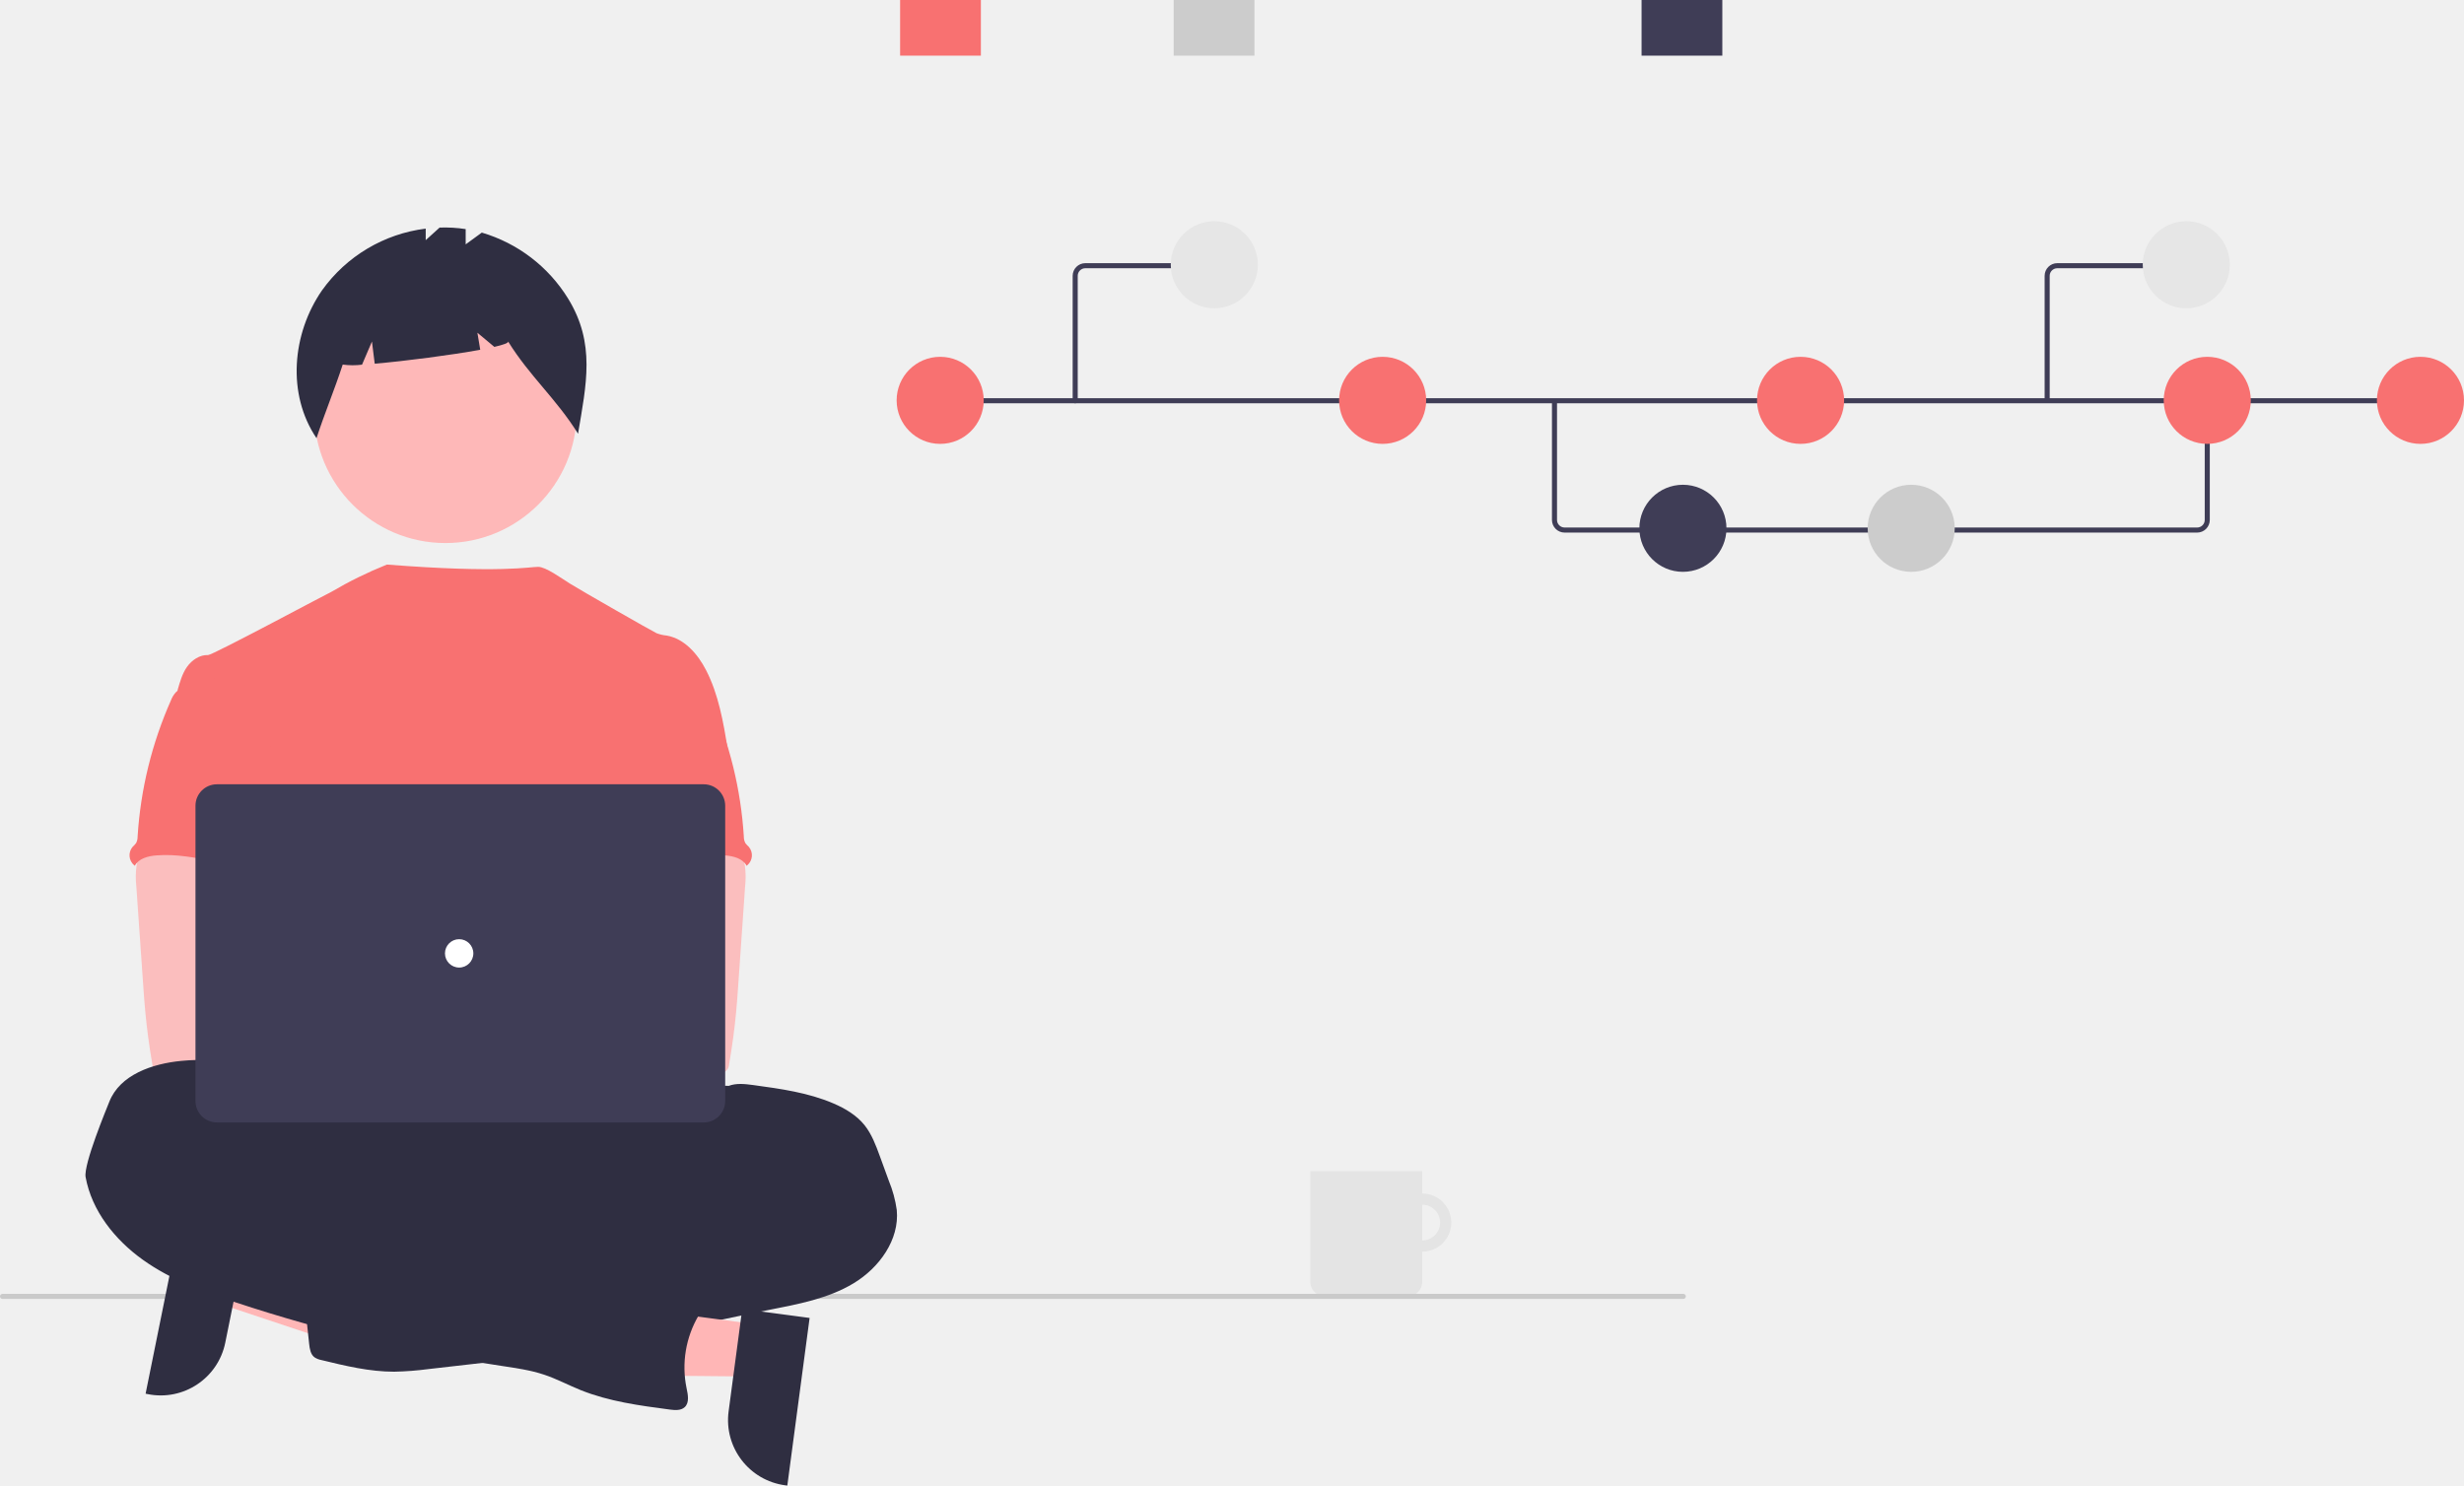
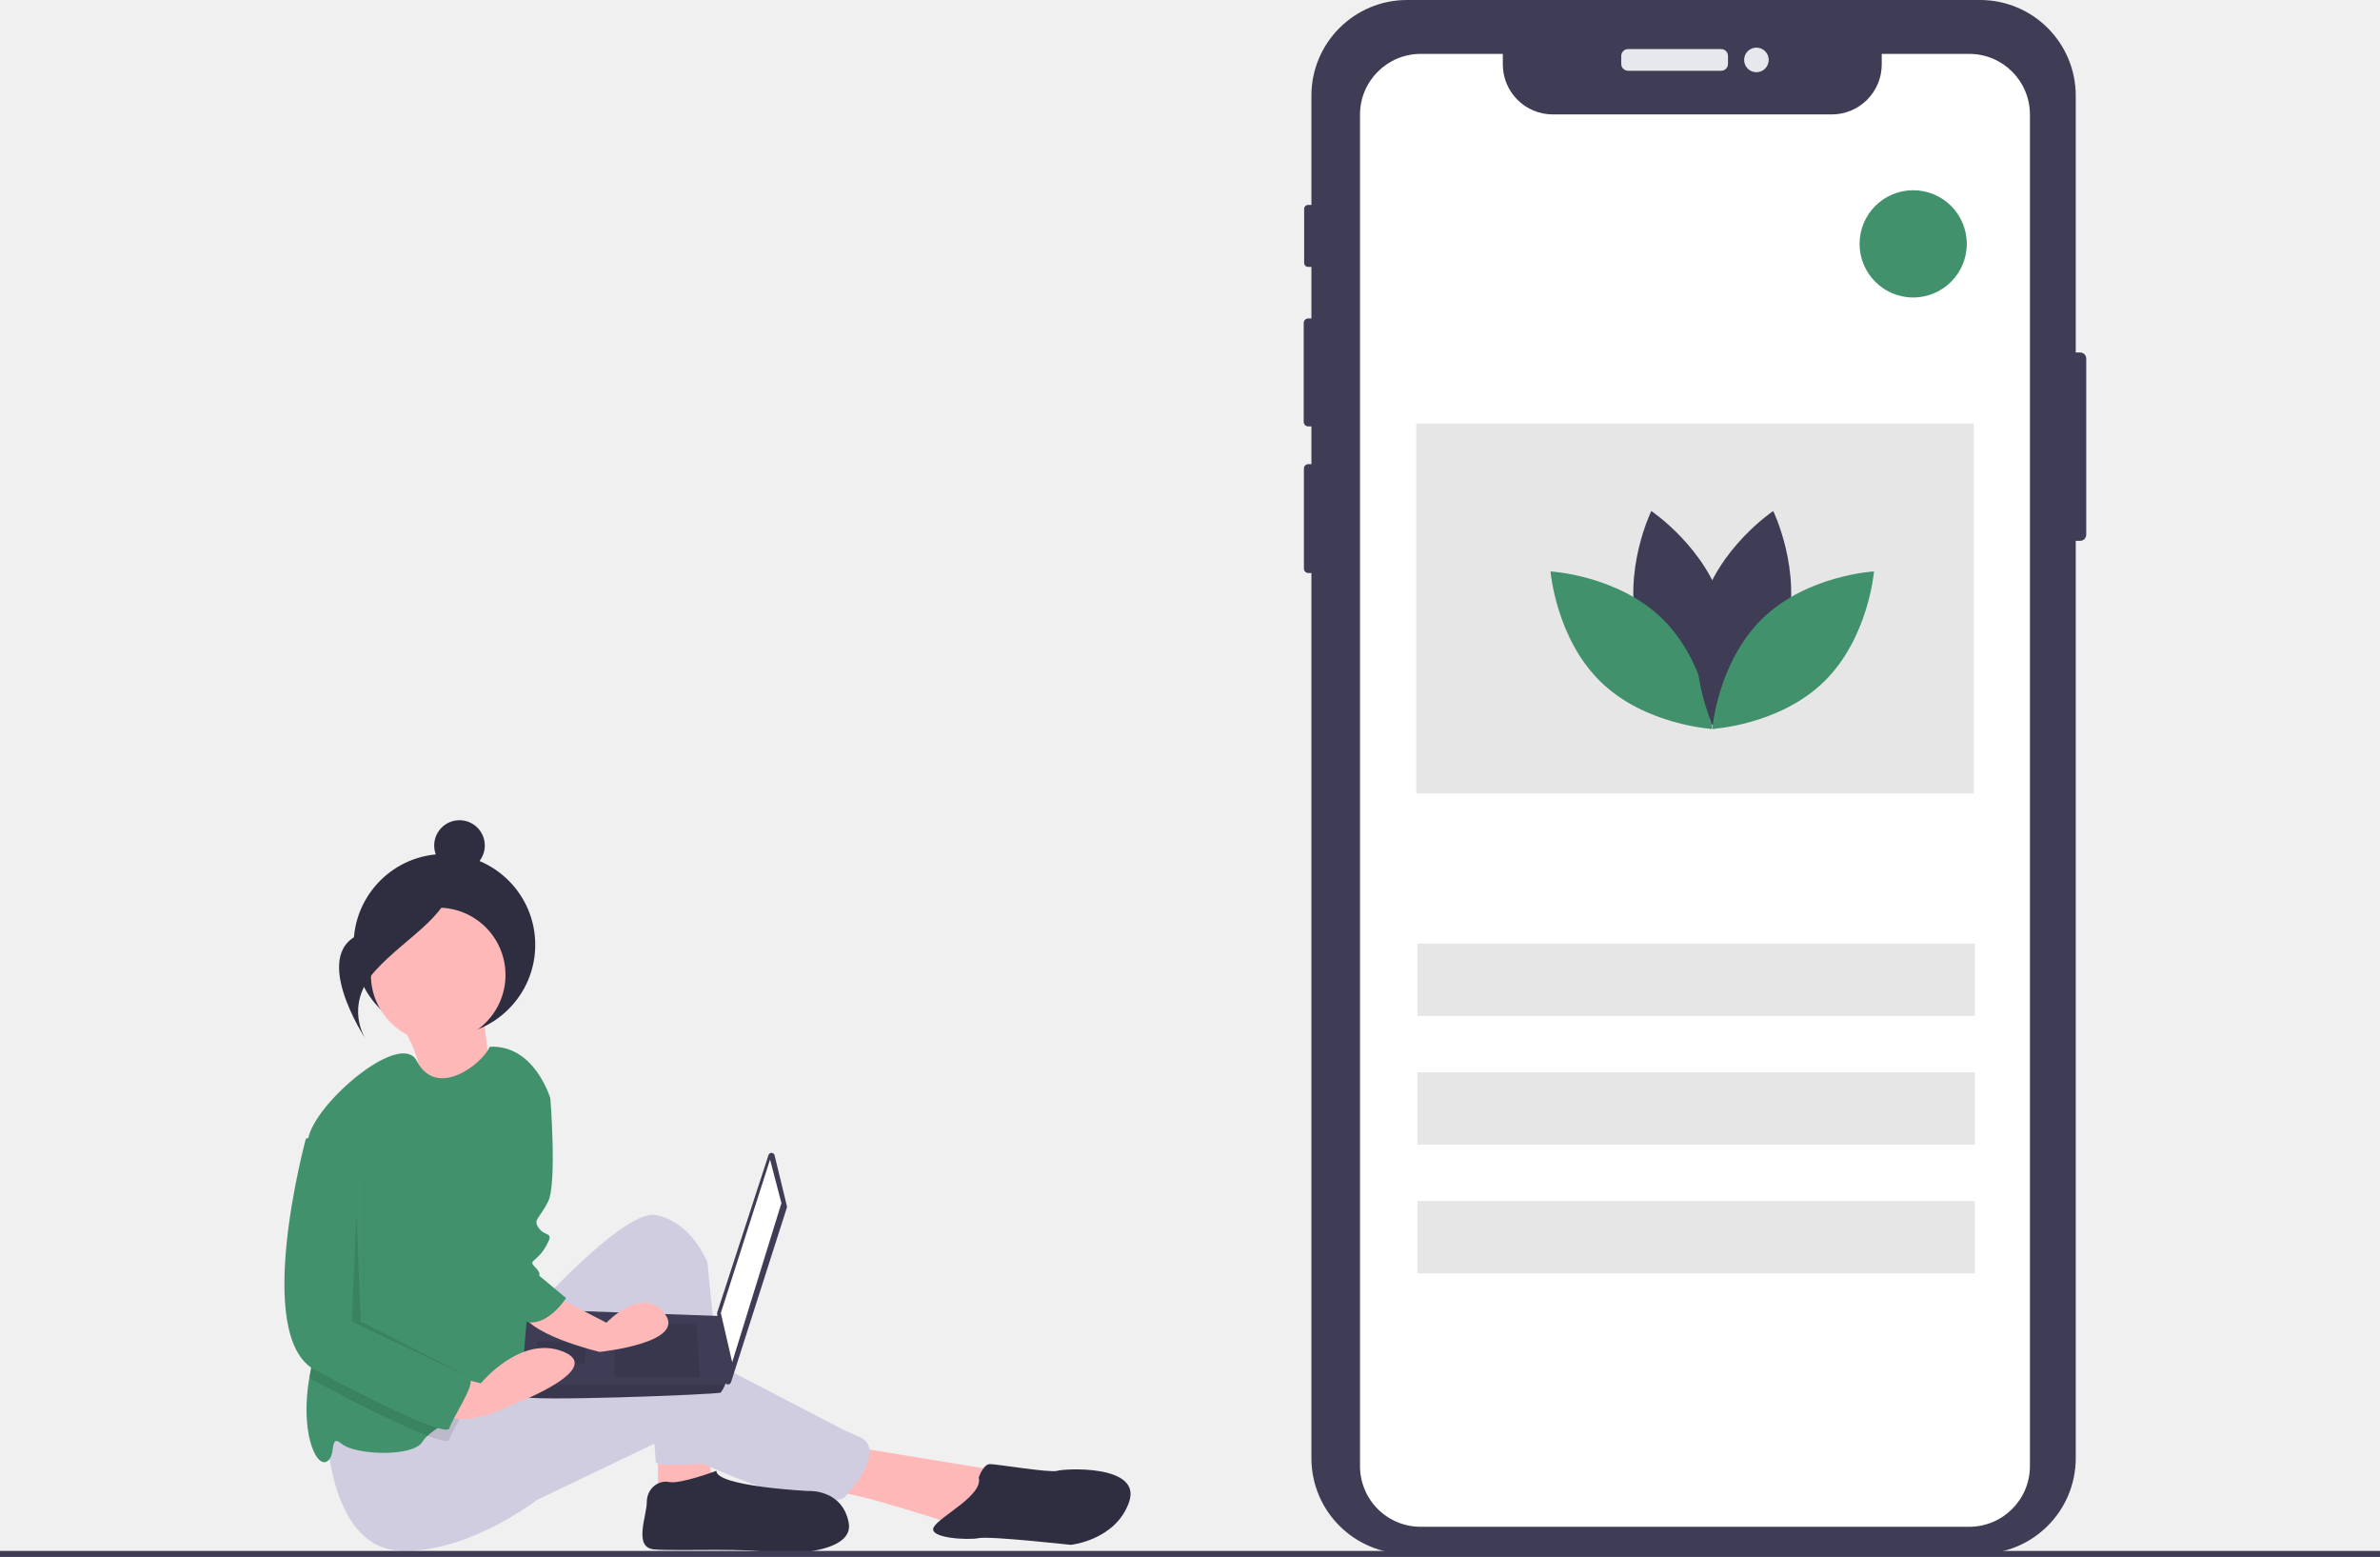
- <svg xmlns="http://www.w3.org/2000/svg" id="e7334088-53de-4589-99a2-090044ddfc90" data-name="Layer 1" width="973.461" height="587.025" viewBox="0 0 973.461 587.025">
-   <g id="f9b32178-6d95-472d-b482-6662972666de" data-name="Group 100">
-     <path id="f4b94a19-cbe0-459a-95a6-6ea3b3d72055" data-name="Path 1465" d="M675.147,628.1a11.49,11.49,0,1,0,11.49,11.49h0A11.49,11.49,0,0,0,675.147,628.1Zm0,18.561a7.071,7.071,0,1,1,7.071-7.071v0A7.071,7.071,0,0,1,675.147,646.661Z" transform="translate(-113.2693 -156.4874)" fill="#e4e4e4" />
-     <path id="abc0e0b3-f22e-4bee-9929-c6879640924e" data-name="Path 1467" d="M630.954,619.261h44.193v43.739a5.757,5.757,0,0,1-5.757,5.757h-32.679a5.757,5.757,0,0,1-5.757-5.757V619.261Z" transform="translate(-113.2693 -156.4874)" fill="#e4e4e4" />
-   </g>
-   <path id="e24b6f19-a0a0-4e73-9cfc-bbb7635ad236" data-name="Path 944" d="M778.403,669.758h-664.237a1.006,1.006,0,0,1,0-2h664.237a1.006,1.006,0,0,1,0,2Z" transform="translate(-113.2693 -156.4874)" fill="#cacaca" />
-   <polygon points="89.41 494.381 85.302 514.694 161.695 540.208 167.759 510.228 89.41 494.381" fill="#ffb6b6" />
-   <path d="M210.36,647.029l-8.091,40.003-0.0.002a26.011,26.011,0,0,1-30.65,20.335l-.828-.168,13.248-65.496Z" transform="translate(-113.2693 -156.4874)" fill="#2f2e41" />
-   <circle id="fd4e5ab9-ffc8-4bbb-9267-3af70c31dae1" data-name="Ellipse 276" cx="175.979" cy="162.713" r="51.871" fill="#feb8b8" />
-   <path id="a8c9bbe2-1461-49cf-8211-f8d251166dc5" data-name="Path 1461" d="M337.697,274.45a59.907,59.907,0,0,0-34.081-26.052l-6.368,4.647v-6.034a55.143,55.143,0,0,0-10.3-.6l-5.494,4.971v-4.558a59.335,59.335,0,0,0-40.932,24.347c-11.931,17.2-13.945,41.129-2.21,58.467,3.221-9.9,7.131-19.189,10.353-29.088a29.299,29.299,0,0,0,7.633.037l3.919-9.145,1.095,8.758c12.148-1.058,30.166-3.382,41.682-5.511l-1.12-6.719,6.7,5.583c3.528-.812,5.623-1.549,5.45-2.112,8.565,13.808,19.047,22.627,27.611,36.435C344.888,308.406,348.632,292.217,337.697,274.45Z" transform="translate(-113.2693 -156.4874)" fill="#2f2e41" />
-   <ellipse id="f6be96d1-713f-4c17-812c-ecd79c56fe95" data-name="Ellipse 260" cx="192.856" cy="464.787" rx="133.56" ry="37.359" fill="#2f2e41" />
-   <path d="M400.808,452.588c-1.784-10.731-3.624-21.668-8.611-31.335-3.278-6.332-8.481-12.366-15.495-13.618a14.99,14.99,0,0,1-4.035-.934c-2.055-.99-29.673-16.756-34.063-19.502-3.769-2.357-9.719-6.722-12.719-6.722-3.018-.066-14.591,2.627-59.76-.904a163.141,163.141,0,0,0-22.01,10.822c-.146-.096-46.882,25.001-48.638,24.935-3.325-.14-6.416,1.989-8.322,4.67-1.906,2.681-2.8,6-3.736,9.209,10.208,22.733,19.548,45.495,29.757,68.228a5.821,5.821,0,0,1,.738,2.8,6.834,6.834,0,0,1-1.27,2.8c-5.006,8.042-4.847,18.157-4.3,27.609.547,9.452,1.224,19.436-3,27.908-1.149,2.326-2.643,4.455-3.736,6.781-2.559,5.268-3.484,22.117-1.989,27.777l187.267,5.365C382.86,587.409,400.808,452.588,400.808,452.588Z" transform="translate(-113.2693 -156.4874)" fill="#f87171" />
-   <path id="eb41f72e-aba6-4a16-bf55-c7027d2f1a4b" data-name="Path 1421" d="M167.233,498.445a33.063,33.063,0,0,0-.112,8.154l2.684,38.546c.252,3.633.5,7.257.841,10.881.644,7.033,1.606,14.01,2.8,20.977a3.736,3.736,0,0,0,3.829,3.633c11.815,2.5,24.022,2.4,36.08,1.719,18.4-1.027,65.474-2.97,68.35-6.706s1.2-9.779-2.55-12.8-65.871-10.386-65.871-10.386c.607-4.81,2.438-9.34,4.175-13.907,3.12-8.1,6.034-16.466,6.09-25.143s-3.213-17.8-10.321-22.771c-5.847-4.081-13.375-4.838-20.5-4.67-5.184.149-14.141-1.093-18.876.934C170.105,488.556,167.933,494.776,167.233,498.445Z" transform="translate(-113.2693 -156.4874)" fill="#fbbebe" />
-   <path id="a363f2f7-2464-40a1-ad01-344825aa0b75" data-name="Path 1423" d="M401.141,585.578c3.11-1.186,6.538-.757,9.872-.308,10.732,1.466,21.622,2.97,31.569,7.257,4.67,2,9.116,4.67,12.273,8.6,2.8,3.54,4.436,7.874,5.987,12.142l3.587,9.826a47.3,47.3,0,0,1,3.129,11.516c1.121,11.759-6.921,22.845-17.036,28.954s-22.023,8.284-33.624,10.563-23.247,4.8-34.8,7.472a140.086,140.086,0,0,1-16.373,3.222c-12.366,1.4-25.292-.663-37.042,3.428-4.67,1.635-9.256,4.063-14.1,5.193a87.745,87.745,0,0,1-9.751,1.485l-22.238,2.54a121.313,121.313,0,0,1-13.636,1.046c-9.713,0-19.268-2.3-28.7-4.6a7.258,7.258,0,0,1-2.8-1.13c-1.494-1.177-1.821-3.26-2.036-5.146q-1.429-12.525-2.5-25.077c-.224-2.718-.392-5.66,1.093-7.948,1.868-2.8,5.511-3.68,8.836-4.222a230.58,230.58,0,0,1,42.665-2.961c5.426-5.426,14.374-5.454,21.482-8.406a63.897,63.897,0,0,0,7.575-4.119,99.001,99.001,0,0,1,41.59-13.141,38.714,38.714,0,0,0,8.509-1.214c5.5-1.709,10.517-6.361,16.167-5.221.7-1.933,1.186-4.521,2.8-5.847.8-.682,1.793-1.139,2.531-1.868,1.56-1.578,1.7-4.063,1.466-6.267s-.757-4.464-.187-6.613a9.141,9.141,0,0,1,1.037-2.307C391.278,587.595,395.509,585.111,401.141,585.578Z" transform="translate(-113.2693 -156.4874)" fill="#2f2e41" />
-   <path id="b53ad979-99f4-4c6e-a0f8-957060c42096" data-name="Path 1430" d="M182.88,429.901a9.667,9.667,0,0,0-2.073,3.316,156.78,156.78,0,0,0-13.169,53.816,5.38,5.38,0,0,1-.607,2.606,11.403,11.403,0,0,1-1.373,1.485,5.156,5.156,0,0,0,.617,7.266q.127.107.261.206c1.541-2.9,5.23-3.848,8.509-4.1,15.7-1.242,31.036,6.062,46.783,5.511-1.111-3.839-2.709-7.528-3.615-11.413-4.007-17.251,5.987-36.033-.14-52.649-1.224-3.325-3.269-6.594-6.491-8.051a17.291,17.291,0,0,0-4.156-1.1c-3.979-.719-11.9-3.792-15.747-2.559-1.42.458-1.98,1.793-3.157,2.6C186.734,427.977,184.362,428.397,182.88,429.901Z" transform="translate(-113.2693 -156.4874)" fill="#f87171" />
-   <path id="a1197c30-bfd4-4098-bcf9-2468e7a33bf1" data-name="Path 1421" d="M400.921,486.906c-4.735-2.027-13.692-.785-18.876-.934-7.125-.168-14.653.589-20.5,4.67-7.108,4.971-10.377,14.094-10.321,22.771s2.97,17.043,6.09,25.143c1.737,4.567,3.568,9.097,4.175,13.907,0,0-62.121,7.365-65.871,10.386s-5.426,9.064-2.55,12.8,92.615,7.487,104.43,4.987a3.736,3.736,0,0,0,3.829-3.633c1.194-6.967,2.156-13.944,2.8-20.977.341-3.624.589-7.248.841-10.881l2.684-38.546a33.064,33.064,0,0,0-.112-8.154C406.84,494.776,404.668,488.556,400.921,486.906Z" transform="translate(-113.2693 -156.4874)" fill="#fbbebe" />
-   <path id="ebe46053-6aac-4aa7-8615-21a6fa79538d" data-name="Path 1430" d="M386.251,426.835c-1.177-.807-1.737-2.142-3.157-2.6-3.847-1.233-11.768,1.84-15.747,2.559a17.291,17.291,0,0,0-4.156,1.1c-3.222,1.457-5.267,4.726-6.491,8.051-6.127,16.616,3.867,35.398-.14,52.649-.906,3.885-2.504,7.574-3.615,11.413,15.747.551,31.083-6.753,46.783-5.511,3.279.252,6.968,1.2,8.509,4.1q.134-.099.261-.206a5.156,5.156,0,0,0,.617-7.266,11.401,11.401,0,0,1-1.373-1.485,5.38,5.38,0,0,1-.607-2.606,156.78,156.78,0,0,0-13.169-53.816,9.667,9.667,0,0,0-2.073-3.316C390.411,428.397,388.039,427.977,386.251,426.835Z" transform="translate(-113.2693 -156.4874)" fill="#f87171" />
-   <polygon points="299.243 523.378 296.513 543.921 215.975 543.166 220.005 512.846 299.243 523.378" fill="#ffb6b6" />
-   <path d="M433.122,677.272l-8.804,66.24-.838-.111a26.011,26.011,0,0,1-22.356-29.208l0-.002,5.377-40.457Z" transform="translate(-113.2693 -156.4874)" fill="#2f2e41" />
-   <path id="a0b0f7ea-4ed9-4447-aa64-e2335b2c3196" data-name="Path 1427" d="M223.039,595.974c0,.934-1.466,0-1.6-1-1.027-7.556-7.024-13.786-14.01-16.812s-14.944-3.185-22.509-2.466c-11.441,1.083-24.284,5.464-28.468,16.158-.99,2.5-10.264,24.76-9.359,29.766,2.438,13.356,11.572,24.779,22.64,32.69s24,12.637,36.9,16.9a639.949,639.949,0,0,0,104.607,24.984c5.753.869,11.563,1.672,17.073,3.521,4.931,1.653,9.545,4.128,14.365,6.071,11.208,4.5,23.266,6.108,35.211,7.687,2.036.262,4.371.448,5.875-.934,1.943-1.8,1.3-4.941.747-7.528a40.488,40.488,0,0,1,4.773-28.729c2-3.362,4.6-6.809,4.222-10.7-.448-4.539-4.969-7.752-9.471-8.481s-9.078.346-13.6.934a7.285,7.285,0,0,1-4.623-.458,9.235,9.235,0,0,1-1.812-1.606,20.482,20.482,0,0,0-23.854-3.334c-1.672.934-4.2-1.149-5.94-1.933l-19.642-8.892c-22.565-10.208-45.242-20.464-69.115-26.927a14.514,14.514,0,0,1-5.324-2.214c-1.186-.934-2.036-2.2-3.129-3.241-2.382-2.251-5.7-3.148-8.555-4.745S222.385,599.177,223.039,595.974Z" transform="translate(-113.2693 -156.4874)" fill="#2f2e41" />
-   <circle cx="160.617" cy="411.99" r="14" fill="#fbbebe" />
-   <circle cx="191.617" cy="411.99" r="14" fill="#fbbebe" />
-   <path d="M391.305,600.024H198.966a8.48,8.48,0,0,1-8.47-8.47V474.868a8.48,8.48,0,0,1,8.47-8.47H391.305a8.48,8.48,0,0,1,8.47,8.47V591.555A8.48,8.48,0,0,1,391.305,600.024Z" transform="translate(-113.2693 -156.4874)" fill="#3f3d56" />
-   <circle id="e793da3b-cee2-4a15-ae11-6dab45a6c728" data-name="Ellipse 263" cx="181.399" cy="376.724" r="5.604" fill="#fff" />
-   <path d="M981.299,366.94H731.406a5.006,5.006,0,0,1-5-5V314.84h2v47.1a3.003,3.003,0,0,0,3,3H981.299a3.003,3.003,0,0,0,3-3V314.51h2v47.429A5.006,5.006,0,0,1,981.299,366.94Z" transform="translate(-113.2693 -156.4874)" fill="#3f3d56" />
-   <rect x="371.397" y="157.352" width="587.22" height="2" fill="#3f3d56" />
-   <circle id="a67a4451-c7cc-402c-b29d-5a705f3c9418" data-name="Ellipse 264" cx="371.439" cy="158.196" r="17.202" fill="#f87171" />
-   <circle id="abdb3fbf-f68e-433e-a33f-153626b38c76" data-name="Ellipse 266" cx="546.244" cy="158.196" r="17.202" fill="#f87171" />
-   <circle id="ac293633-0933-4e21-a8aa-bc27ca4fbccc" data-name="Ellipse 268" cx="664.876" cy="208.757" r="17.202" fill="#3f3d56" />
-   <circle id="a0cd768d-b738-4d4b-9ab3-78ab535c7573" data-name="Ellipse 269" cx="755.063" cy="208.757" r="17.202" fill="#ccc" />
-   <circle id="b9eb3d2e-31e0-4fe2-be5c-79abb86bc227" data-name="Ellipse 270" cx="711.36" cy="158.196" r="17.202" fill="#f87171" />
-   <circle id="aa04baac-fce0-420a-b86a-4a97f3079928" data-name="Ellipse 271" cx="956.259" cy="158.196" r="17.202" fill="#f87171" />
-   <circle id="e92cf92c-058e-415c-ba96-766a57ee18d9" data-name="Ellipse 272" cx="872.029" cy="158.196" r="17.202" fill="#f87171" />
-   <rect id="ac5bf8cc-574d-4509-9338-881c836fd832" data-name="Rectangle 207" x="648.539" width="31.906" height="21.99" fill="#3f3d56" />
-   <rect id="ad5a043d-52f1-4931-b771-e4991ef7f7f7" data-name="Rectangle 208" x="355.612" width="31.906" height="21.99" fill="#f87171" />
-   <rect id="e5d95e83-bdd9-4322-95a9-5a9c4b449a8f" data-name="Rectangle 209" x="463.685" width="31.906" height="21.99" fill="#ccc" />
-   <path d="M538.051,315.84a1,1,0,0,1-1-1V265.477a5.006,5.006,0,0,1,5-5h48.675a1,1,0,0,1,0,2h-48.675a3.003,3.003,0,0,0-3,3v49.362A1,1,0,0,1,538.051,315.84Z" transform="translate(-113.2693 -156.4874)" fill="#3f3d56" />
-   <circle id="b0a7c1c1-8f27-441f-a84a-e44462cc473e" data-name="Ellipse 265" cx="479.744" cy="104.616" r="17.202" fill="#e6e6e6" />
-   <path d="M923.051,314.84h-2V265.477a5.006,5.006,0,0,1,5-5h48.675v2h-48.675a3.003,3.003,0,0,0-3,3Z" transform="translate(-113.2693 -156.4874)" fill="#3f3d56" />
-   <circle id="b3140cf1-cdb8-48ff-81af-ce41ed4f5739" data-name="Ellipse 265" cx="863.744" cy="104.616" r="17.202" fill="#e6e6e6" />
+ <svg xmlns="http://www.w3.org/2000/svg" id="e4e5ac1e-f7c3-49db-bea6-73c2d2e1dfe0" data-name="Layer 1" width="888" height="580.723" viewBox="0 0 888 580.723">
+   <path d="M304.558,539.723s10.804,17.136,6.946,21.776,28.95,4.756,28.95,4.756-4.928-24.928-3.478-30.665Z" transform="translate(-156 -159.6383)" fill="#ffb8b8" />
+   <circle cx="165.825" cy="352.416" r="33.88" fill="#2f2e41" />
+   <polygon points="245.51 536.052 245.51 556.137 265.594 551.952 263.921 537.726 245.51 536.052" fill="#ffb8b8" />
+   <path d="M472.642,699.038l56.069,9.205-14.226,20.921s-39.332-13.39-49.374-13.39S472.642,699.038,472.642,699.038Z" transform="translate(-156 -159.6383)" fill="#ffb8b8" />
+   <path d="M345.441,658.869s41.843-48.537,55.232-46.027,19.248,17.574,19.248,17.574l7.532,74.48s-26.779,2.511-26.779,0-5.021-56.069-5.021-56.069S356.32,735.859,335.399,678.117Z" transform="translate(-156 -159.6383)" fill="#d0cde1" />
+   <path d="M277.656,691.506s.837,43.843,25.942,46.353,52.722-18.737,52.722-18.737l45.19-21.649s53.559,28.344,69.459,20.813c0,0,16.737-17.574,5.858-22.595s-.837,0-.837,0l-64.438-33.474s-12.553-3.347-34.311,5.858-51.048,13.39-51.048,13.39Z" transform="translate(-156 -159.6383)" fill="#d0cde1" />
+   <circle cx="163.498" cy="363.66" r="25.106" fill="#ffb8b8" />
+   <path d="M355.483,593.594l-1.674,35.148s.837,46.027-6.695,49.374c-3.808,1.69-11.457,5.088-18.528,8.804-5.306,2.778-10.285,5.724-13.063,8.26a9.368,9.368,0,0,0-1.883,2.184c-3.347,5.858-25.106,5.021-30.127.837s-1.674,5.021-5.858,6.695c-4.05,1.623-9.666-11.649-6.226-31.466.109-.661.234-1.331.368-2.008,3.841-19.206-2.193-65.208-1.264-82.982a31.273,31.273,0,0,1,.427-4.05c2.511-13.39,34.545-40.638,40.537-29.03,7.381,14.327,24.336,1.239,27.248-5.281,16.737-.837,22.595,19.248,22.595,19.248Z" transform="translate(-156 -159.6383)" fill="#40916c" />
+   <path d="M423.268,708.243s-13.39,5.021-17.574,4.184-8.369,2.511-8.369,7.532-5.021,16.737,2.511,17.574,38.495-.837,45.19,1.674c0,0,30.127.837,27.616-11.716s-15.063-11.716-15.063-11.716S423.268,714.101,423.268,708.243Z" transform="translate(-156 -159.6383)" fill="#2f2e41" />
+   <path d="M521.18,710.754s1.674-5.021,4.184-5.021,22.595,3.347,25.106,2.511,31.8-2.511,26.779,11.716-21.758,15.9-21.758,15.9-30.127-3.347-34.311-2.511-19.248,0-16.737-4.184S522.854,717.449,521.18,710.754Z" transform="translate(-156 -159.6383)" fill="#2f2e41" />
+   <path d="M445.005,590.551l4.591,18.938a1.183,1.183,0,0,1-.023.639L428.747,675.211a1.183,1.183,0,0,1-2.302-.227l-2.881-25.353a1.183,1.183,0,0,1,.051-.5l19.116-58.667A1.183,1.183,0,0,1,445.005,590.551Z" transform="translate(-156 -159.6383)" fill="#3f3d56" />
+   <polygon points="287.316 432.512 291.555 448.761 273.186 508.105 268.947 489.737 287.316 432.512" fill="#fff" />
+   <path d="M350.768,680.46c.706,2.119,73.473-.706,74.18-1.413a15.335,15.335,0,0,0,1.554-2.826c.664-1.413,1.272-2.826,1.272-2.826l-2.826-22.876L352.887,647.962s-1.802,19.386-2.169,28.259A21.199,21.199,0,0,0,350.768,680.46Z" transform="translate(-156 -159.6383)" fill="#3f3d56" />
+   <polygon points="259.763 493.975 261.176 513.757 229.385 513.757 229.385 493.975 259.763 493.975" opacity="0.1" />
+   <polygon points="218.788 500.334 218.978 500.296 218.081 508.811 200.419 508.811 200.419 500.334 218.788 500.334" opacity="0.1" />
+   <path d="M350.768,680.46c.706,2.119,73.473-.706,74.18-1.413a15.335,15.335,0,0,0,1.554-2.826h-75.784A21.199,21.199,0,0,0,350.768,680.46Z" transform="translate(-156 -159.6383)" opacity="0.1" />
+   <circle cx="171.439" cy="315.379" r="9.442" fill="#2f2e41" />
+   <path d="M324.599,485.295s-9.647,16.046-32.078,22.052-.183,39.715-.183,39.715-8.09-12.258,3.579-25.239S326.365,499.967,324.599,485.295Z" transform="translate(-156 -159.6383)" fill="#2f2e41" />
+   <path d="M328.587,686.92c-2.067,3.908-4.494,7.967-4.904,9.607-.276,1.113-3.339.469-8.159-1.347-9.666-3.657-26.419-12.034-42.052-20.411a13.202,13.202,0,0,1-2.042-1.339c.109-.661.234-1.331.368-2.008,3.841-19.206-2.193-65.208-1.264-82.982l7.122-2.377,14.226,13.39v56.906s36.822,20.084,39.332,21.758C332.495,678.97,330.729,682.861,328.587,686.92Z" transform="translate(-156 -159.6383)" opacity="0.1" />
+   <path d="M359.667,641.295l22.595,11.716s13.39-14.226,21.758-3.347S379.752,663.89,379.752,663.89s-28.453-6.695-29.29-15.9S359.667,641.295,359.667,641.295Z" transform="translate(-156 -159.6383)" fill="#ffb8b8" />
+   <path d="M322.009,672.259l13.39,3.347S350.462,657.195,366.362,663.89s-20.084,20.084-20.084,20.084-19.248,10.042-26.779,1.674S322.009,672.259,322.009,672.259Z" transform="translate(-156 -159.6383)" fill="#ffb8b8" />
+   <path d="M351.299,561.794c.837.837,10.042,7.532,10.042,7.532s2.511,31.8-.837,38.495-5.858,6.695-3.347,10.042,5.858.837,2.511,6.695-6.695,5.021-4.184,7.532,1.674,3.347,1.674,3.347l10.042,8.369s-6.161,9.813-13.96,9.091-14.493-38.381-14.493-38.381Z" transform="translate(-156 -159.6383)" fill="#40916c" />
+   <path d="M277.656,581.878l-7.532,2.511s-20.084,73.643,3.347,86.196,49.374,25.106,50.211,21.758S333.725,675.606,331.214,673.932s-39.332-21.758-39.332-21.758v-56.906Z" transform="translate(-156 -159.6383)" fill="#40916c" />
+   <polygon points="132.953 452.785 131.28 492.954 175.633 513.876 134.627 492.954 132.953 452.785" opacity="0.1" />
+   <path d="M934.4,293.398v65.68a2.296,2.296,0,0,1-2.29,2.29h-1.63v342.15a35.702,35.702,0,0,1-35.7,35.7H680.99a35.693,35.693,0,0,1-35.69-35.7v-330.15h-1.18a1.618,1.618,0,0,1-1.62-1.61V334.378a1.62,1.62,0,0,1,1.62-1.62h1.18V318.678h-1.19a1.696,1.696,0,0,1-1.69-1.7v-36.87a1.694,1.694,0,0,1,1.69-1.69h1.19v-19.22h-1.21a1.498,1.498,0,0,1-1.5-1.5v-20.12a1.507,1.507,0,0,1,1.5-1.51h1.21v-40.74a35.691,35.691,0,0,1,35.69-35.69H894.78a35.7,35.7,0,0,1,35.7,35.69v95.78h1.63A2.296,2.296,0,0,1,934.4,293.398Z" transform="translate(-156 -159.6383)" fill="#3f3d56" />
+   <rect x="604.903" y="18.307" width="39.823" height="8.086" rx="2.542" fill="#e6e8ec" />
+   <circle cx="655.335" cy="22.35" r="4.587" fill="#e6e8ec" />
+   <path d="M913.385,202.388v504.09a22.65,22.65,0,0,1-22.65,22.64h-204.65a22.611,22.611,0,0,1-22.65-22.64v-504.09a22.649,22.649,0,0,1,22.65-22.65h30.63v3.93a18.65,18.65,0,0,0,18.65,18.65h104.08a18.65,18.65,0,0,0,18.65-18.65v-3.93h32.64A22.643,22.643,0,0,1,913.385,202.388Z" transform="translate(-156 -159.6383)" fill="#fff" />
+   <rect x="528.827" y="351.959" width="208" height="27" fill="#e6e6e6" />
+   <rect x="528.827" y="399.959" width="208" height="27" fill="#e6e6e6" />
+   <rect x="528.827" y="447.959" width="208" height="27" fill="#e6e6e6" />
+   <circle cx="713.827" cy="90.959" r="20" fill="#40916c" />
+   <rect x="528.41" y="157.959" width="208" height="138" fill="#e6e6e6" />
+   <path d="M767.235,395.188c6.073,22.45,26.875,36.354,26.875,36.354s10.955-22.495,4.882-44.945-26.875-36.354-26.875-36.354S761.162,372.738,767.235,395.188Z" transform="translate(-156 -159.6383)" fill="#3f3d56" />
+   <path d="M776.159,390.363c16.665,16.223,18.7,41.16,18.7,41.16s-24.984-1.364-41.648-17.587-18.7-41.16-18.7-41.16S759.495,374.141,776.159,390.363Z" transform="translate(-156 -159.6383)" fill="#40916c" />
+   <path d="M822.484,395.188c-6.073,22.45-26.875,36.354-26.875,36.354s-10.955-22.495-4.882-44.945S817.602,350.243,817.602,350.243,828.557,372.738,822.484,395.188Z" transform="translate(-156 -159.6383)" fill="#3f3d56" />
+   <path d="M813.56,390.363c-16.665,16.223-18.7,41.16-18.7,41.16s24.984-1.364,41.648-17.587,18.7-41.16,18.7-41.16S830.225,374.141,813.56,390.363Z" transform="translate(-156 -159.6383)" fill="#40916c" />
+   <rect y="578.483" width="888" height="2.241" fill="#3f3d56" />
</svg>
